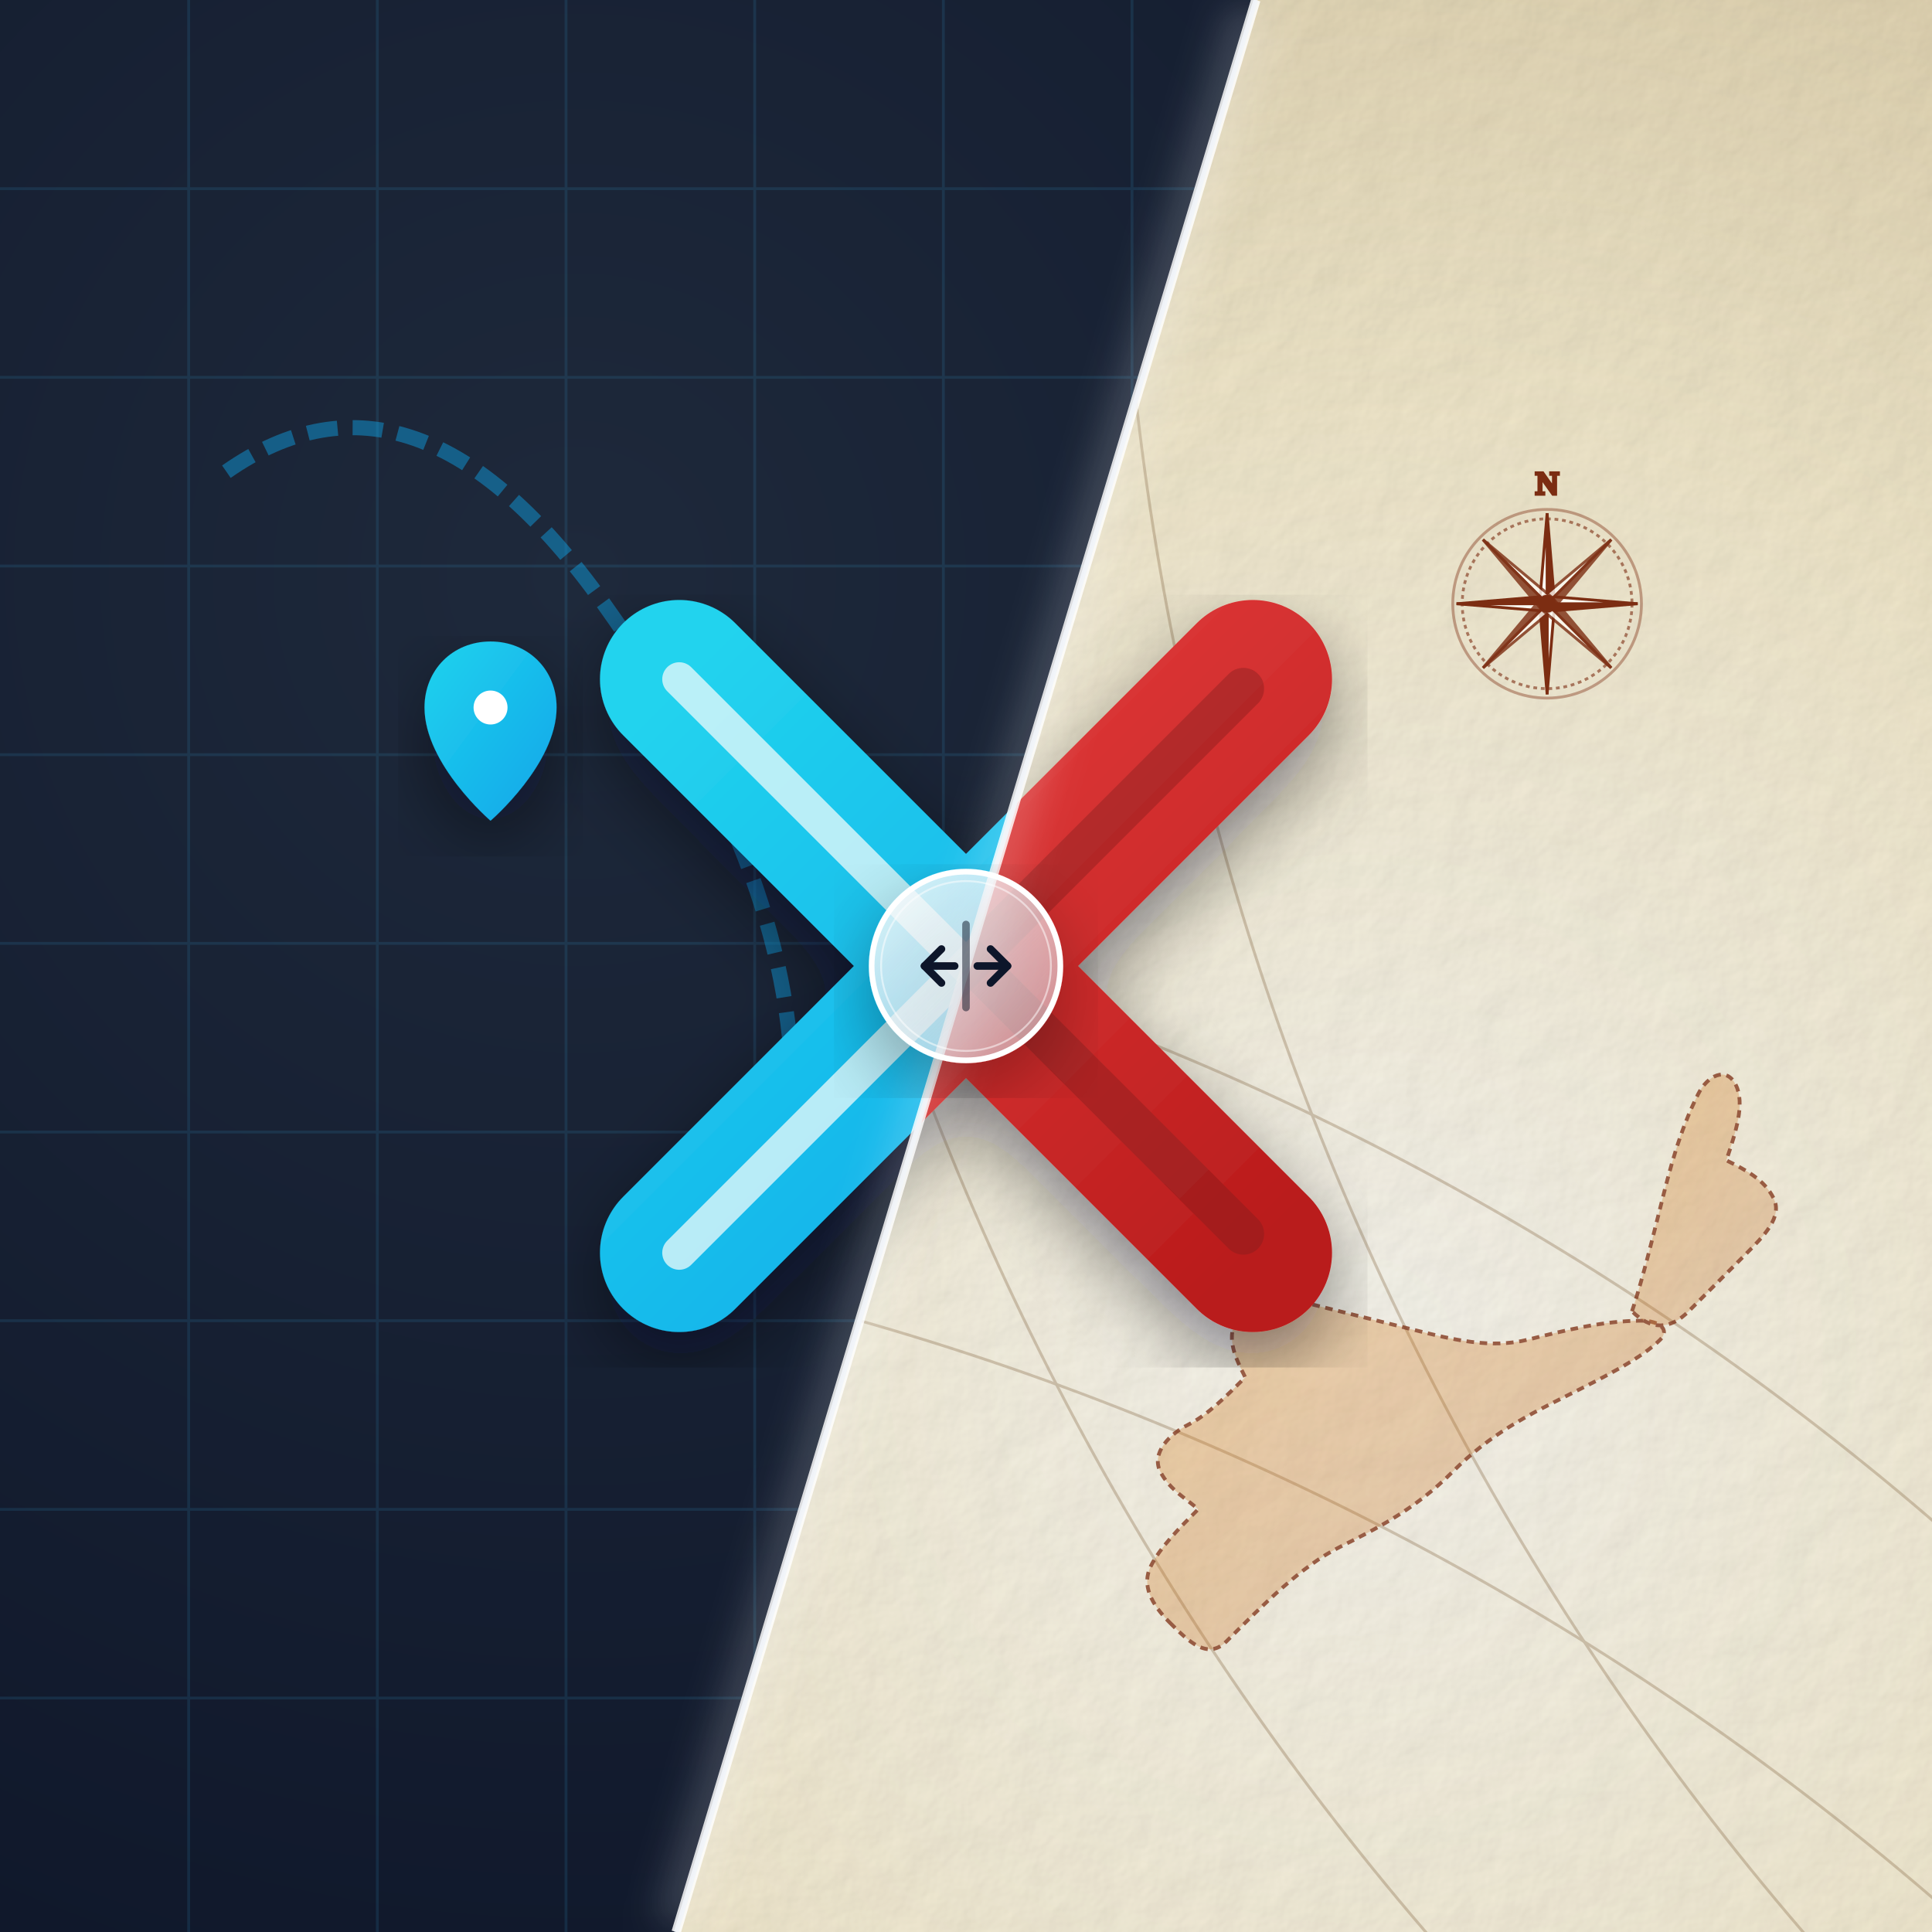
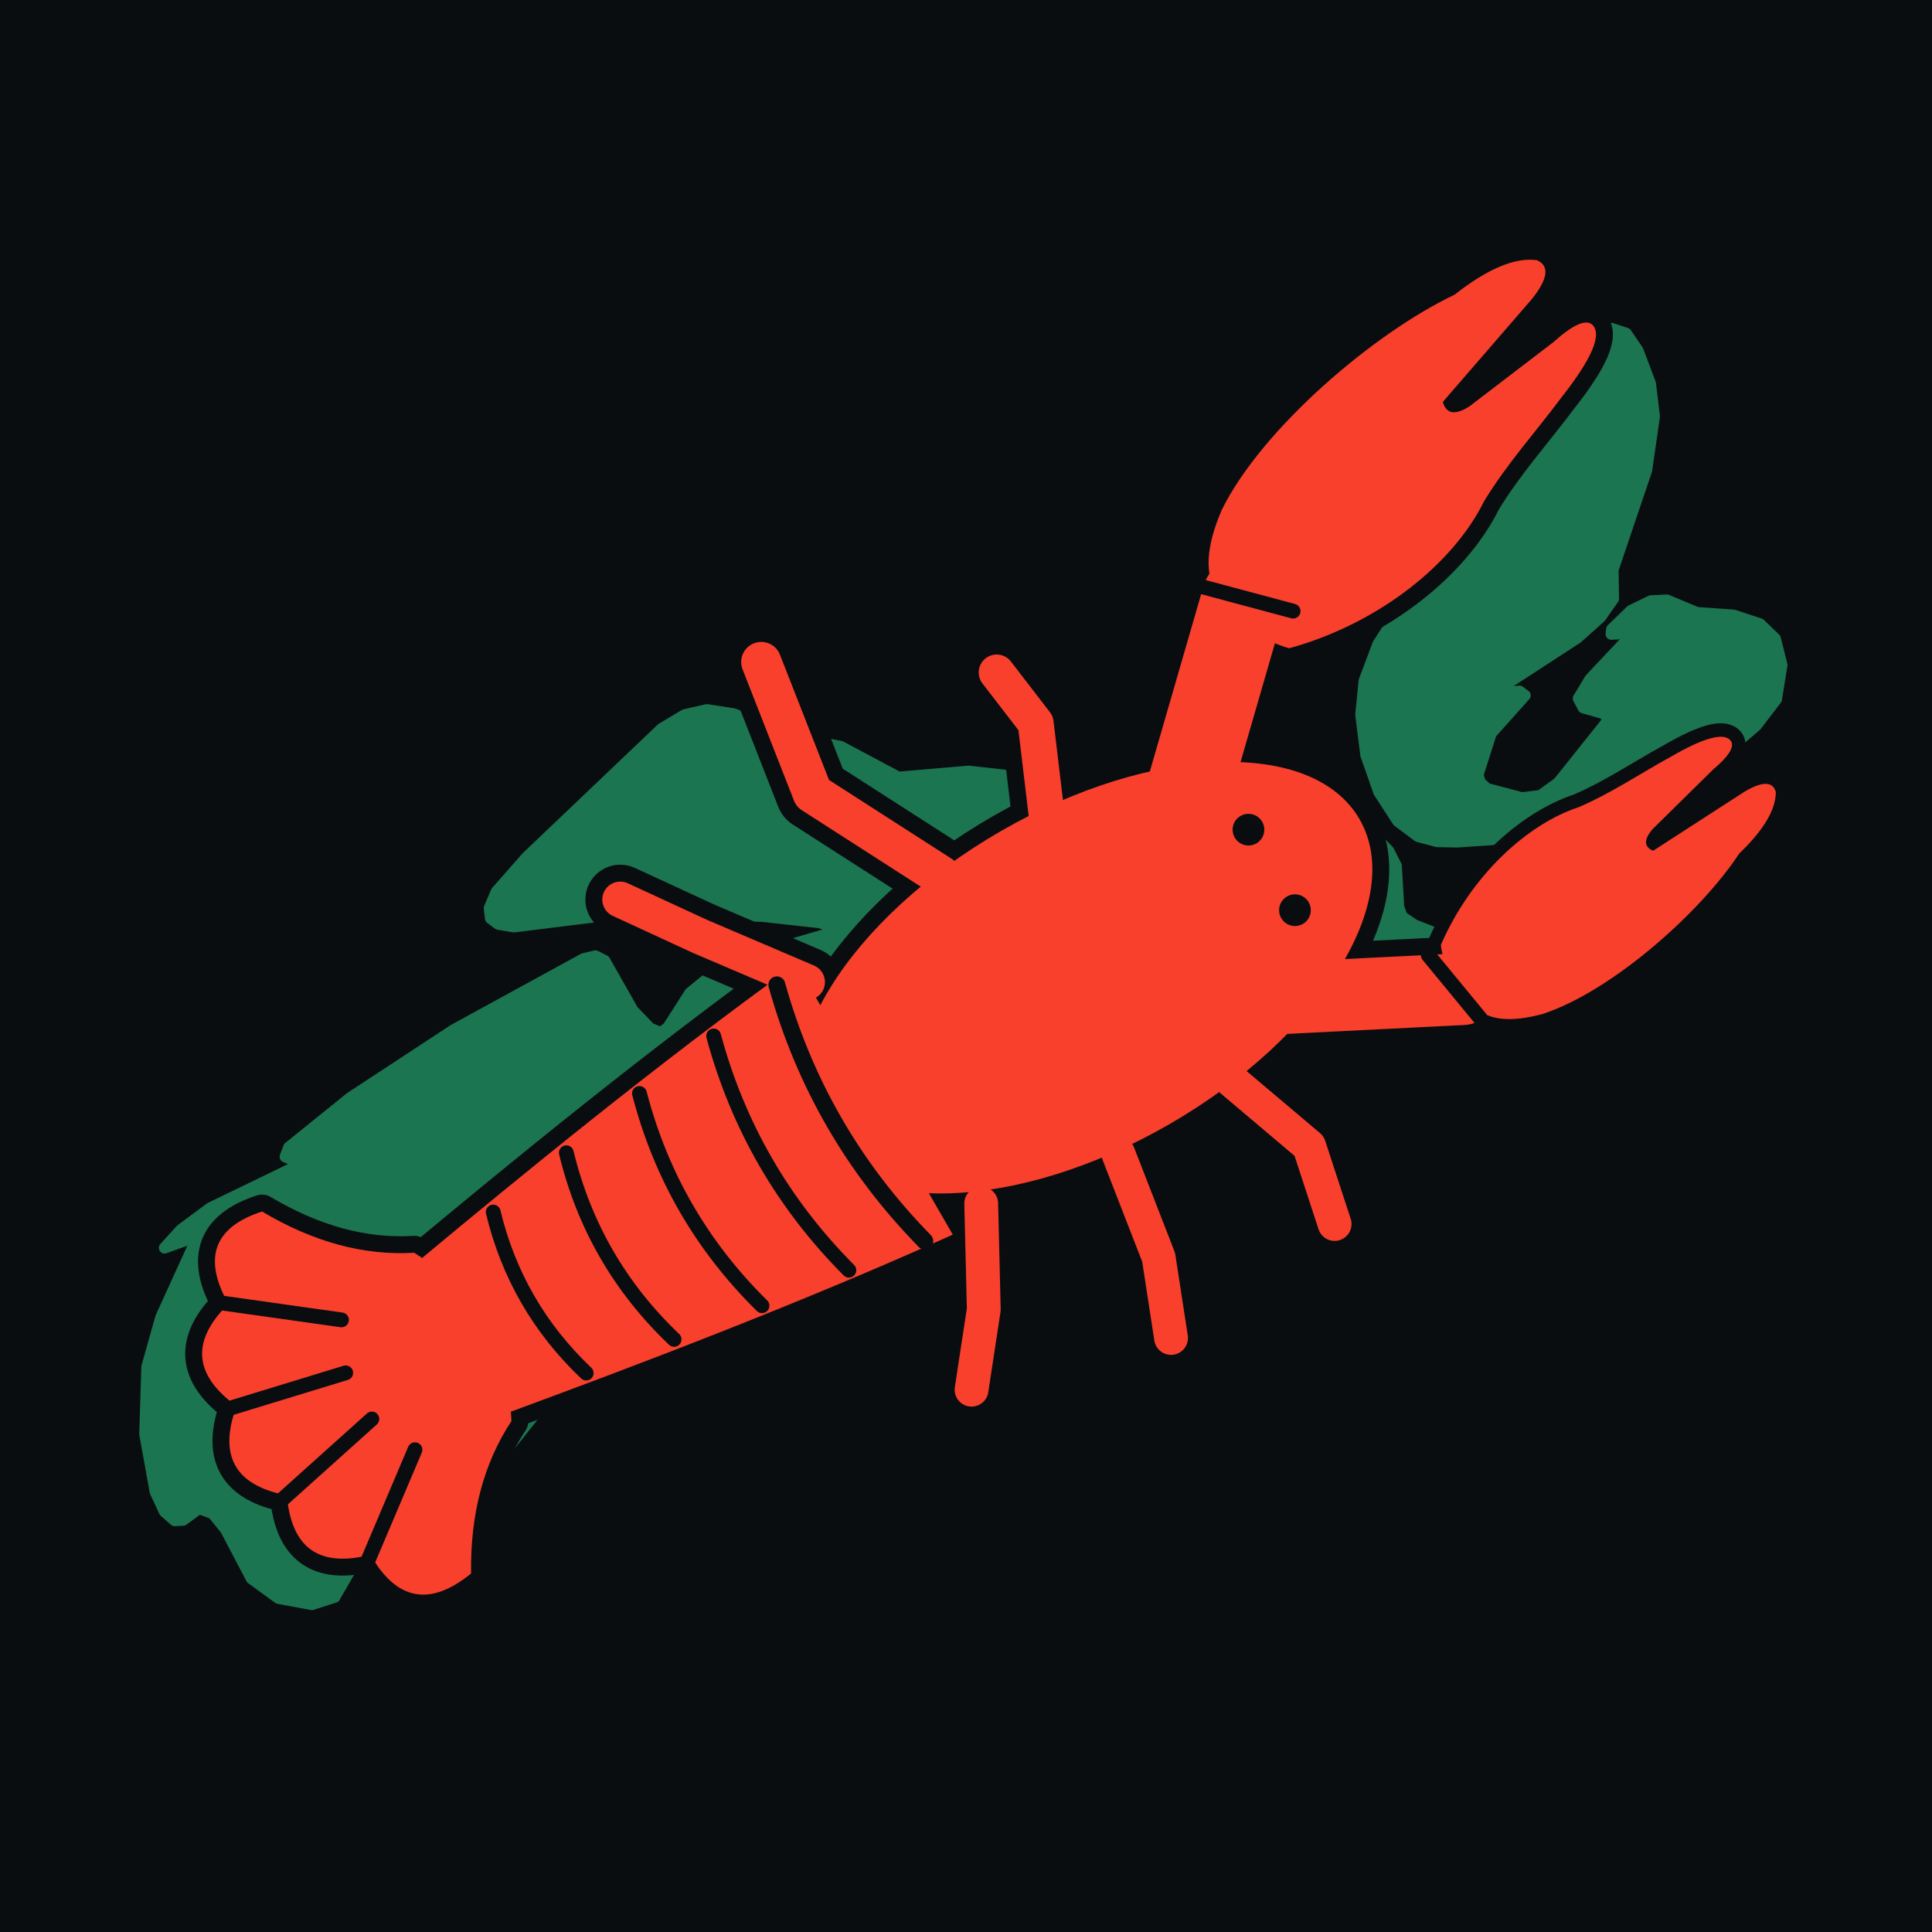
<svg xmlns="http://www.w3.org/2000/svg" viewBox="0 0 1024 1024" width="1024" height="1024">
  <defs>
-     <filter id="drop-shadow" x="-20%" y="-20%" width="140%" height="140%">
-       <feDropShadow dx="0" dy="16" stdDeviation="20" flood-color="#020617" flood-opacity="0.45" />
-     </filter>
-     <filter id="glow" x="-20%" y="-20%" width="140%" height="140%">
-       <feGaussianBlur stdDeviation="12" result="blur" />
-       <feMerge>
-         <feMergeNode in="blur" />
-         <feMergeNode in="SourceGraphic" />
-       </feMerge>
-     </filter>
-     <filter id="paper-texture" x="0%" y="0%" width="100%" height="100%">
-       <feTurbulence type="fractalNoise" baseFrequency="0.04" numOctaves="4" result="noise" />
-       <feDiffuseLighting in="noise" lighting-color="#fff" surfaceScale="1.5" result="light">
-         <feDistantLight azimuth="45" elevation="60" />
-       </feDiffuseLighting>
-       <feBlend mode="multiply" in="SourceGraphic" in2="light" result="blend" />
-     </filter>
-     <radialGradient id="modernBg" cx="30%" cy="30%" r="80%">
-       <stop offset="0%" stop-color="#1E293B" />
-       <stop offset="100%" stop-color="#0F172A" />
-     </radialGradient>
-     <radialGradient id="historicalBg" cx="70%" cy="70%" r="80%">
-       <stop offset="0%" stop-color="#FCFAF2" />
-       <stop offset="60%" stop-color="#F5ECCF" />
-       <stop offset="100%" stop-color="#E2D4B1" />
-     </radialGradient>
-     <linearGradient id="xModern" x1="0%" y1="0%" x2="100%" y2="100%">
-       <stop offset="0%" stop-color="#22D3EE" />
-       <stop offset="100%" stop-color="#0EA5E9" />
-     </linearGradient>
-     <linearGradient id="xHistorical" x1="0%" y1="0%" x2="100%" y2="100%">
-       <stop offset="0%" stop-color="#EF4444" />
-       <stop offset="100%" stop-color="#B91C1C" />
-     </linearGradient>
-     <linearGradient id="nsGold" x1="0%" y1="0%" x2="100%" y2="100%">
-       <stop offset="0%" stop-color="#D97706" stop-opacity="0.4" />
-       <stop offset="100%" stop-color="#B45309" stop-opacity="0.3" />
-     </linearGradient>
-     <linearGradient id="glass" x1="0%" y1="0%" x2="100%" y2="100%">
-       <stop offset="0%" stop-color="#FFFFFF" stop-opacity="0.85" />
-       <stop offset="100%" stop-color="#E2E8F0" stop-opacity="0.45" />
-     </linearGradient>
-     <clipPath id="historical-clip">
-       <polygon points="665.6,0 1024,0 1024,1024 358.4,1024" />
-     </clipPath>
+     <path id="claw" d="M 0,-32 C 40,-52 85,-54 115,-42 C 135,-36 155,-34 175,-30       Q 210,-24 209,-14 Q 208,-8 190,-8 L 140,-4 Q 128,-2 132,6 L 196,14       Q 214,17 210,26 Q 200,38 170,40 C 130,52 60,54 20,38       Q -6,26 -8,10 Q -14,-2 -8,-14 Q -4,-26 0,-32 Z" />
  </defs>
-   <rect width="1024" height="1024" fill="url(#modernBg)" />
-   <g stroke="#38BDF8" stroke-width="1.5" opacity="0.12">
-     <line x1="0" y1="100" x2="1024" y2="100" />
-     <line x1="0" y1="200" x2="1024" y2="200" />
-     <line x1="0" y1="300" x2="1024" y2="300" />
-     <line x1="0" y1="400" x2="1024" y2="400" />
-     <line x1="0" y1="500" x2="1024" y2="500" />
-     <line x1="0" y1="600" x2="1024" y2="600" />
-     <line x1="0" y1="700" x2="1024" y2="700" />
-     <line x1="0" y1="800" x2="1024" y2="800" />
-     <line x1="0" y1="900" x2="1024" y2="900" />
-     <line x1="100" y1="0" x2="100" y2="1024" />
-     <line x1="200" y1="0" x2="200" y2="1024" />
-     <line x1="300" y1="0" x2="300" y2="1024" />
-     <line x1="400" y1="0" x2="400" y2="1024" />
-     <line x1="500" y1="0" x2="500" y2="1024" />
-     <line x1="600" y1="0" x2="600" y2="1024" />
-     <line x1="700" y1="0" x2="700" y2="1024" />
-     <line x1="800" y1="0" x2="800" y2="1024" />
-     <line x1="900" y1="0" x2="900" y2="1024" />
-   </g>
-   <path d="M 120,250 Q 220,180 320,320 T 420,580" fill="none" stroke="#0ea5e9" stroke-width="8" stroke-dasharray="16,8" opacity="0.45" />
-   <g filter="url(#drop-shadow)">
-     <ellipse cx="260" cy="415" rx="14" ry="7" fill="#020617" opacity="0.4" />
-     <path d="M 260,340 C 240,340 225,355 225,375 C 225,405 260,435 260,435 C 260,435 295,405 295,375 C 295,355 280,340 260,340 Z" fill="url(#xModern)" />
-     <circle cx="260" cy="375" r="9" fill="#FFFFFF" />
-   </g>
-   <g filter="url(#drop-shadow)">
-     <line x1="360" y1="360" x2="664" y2="664" stroke="url(#xModern)" stroke-width="84" stroke-linecap="round" />
-     <line x1="664" y1="360" x2="360" y2="664" stroke="url(#xModern)" stroke-width="84" stroke-linecap="round" />
-     <line x1="360" y1="360" x2="664" y2="664" stroke="#E0F7FA" stroke-width="18" stroke-linecap="round" opacity="0.8" />
-     <line x1="664" y1="360" x2="360" y2="664" stroke="#E0F7FA" stroke-width="18" stroke-linecap="round" opacity="0.8" />
-   </g>
-   <g clip-path="url(#historical-clip)">
-     <rect width="1024" height="1024" fill="url(#historicalBg)" filter="url(#paper-texture)" />
-     <g stroke="#8A6E4B" stroke-width="1.5" fill="none" opacity="0.35">
-       <path d="M 400,-100 A 1500,1500 0 0,0 850,1124" />
-       <path d="M 600,-100 A 1500,1500 0 0,0 1050,1124" />
-       <path d="M -100,450 A 1500,1500 0 0,1 1124,900" />
-       <path d="M -100,650 A 1500,1500 0 0,1 1124,1100" />
+   <rect width="1024" height="1024" fill="#0A0D10" />
+   <path d="M 374.7,376.2 L 388.8,378.4 L 419.9,390.7 L 445.6,395.7 L 476.2,412.0 L 513.3,408.8 L 537.4,411.5 L 546.9,416.4 L 550.5,421.2 L 553.1,430.2 L 560.3,433.1 L 590.3,431.5 L 603.0,426.6 L 637.0,407.8 L 648.1,404.7 L 656.2,405.6 L 687.7,428.9 L 719.4,438.5 L 729.6,444.3 L 736.0,451.0 L 740.0,458.9 L 741.3,481.0 L 743.2,485.9 L 749.7,490.3 L 775.2,500.2 L 779.2,503.6 L 779.6,507.1 L 772.8,512.4 L 701.1,535.0 L 641.9,563.4 L 545.1,605.8 L 523.0,612.1 L 497.3,614.5 L 465.9,627.7 L 437.8,630.5 L 434.4,634.9 L 429.8,654.5 L 422.3,661.6 L 413.6,662.4 L 404.7,659.7 L 395.2,652.5 L 383.3,638.6 L 376.5,638.5 L 363.5,648.9 L 345.2,654.9 L 338.6,659.4 L 334.4,669.8 L 334.8,687.4 L 332.8,695.3 L 314.7,711.9 L 291.0,740.0 L 259.0,780.3 L 229.6,806.7 L 220.1,810.1 L 204.5,809.7 L 195.9,814.3 L 177.4,846.5 L 165.3,850.4 L 147.6,847.1 L 133.3,836.7 L 119.6,810.6 L 112.8,802.2 L 105.5,799.5 L 97.0,805.7 L 92.6,805.9 L 87.2,801.2 L 82.3,790.6 L 76.8,760.1 L 77.9,724.5 L 85.3,698.2 L 103.4,658.5 L 100.4,656.7 L 87.2,661.4 L 95.9,651.8 L 111.4,640.3 L 156.4,618.5 L 157.7,615.9 L 151.2,613.1 L 153.1,608.1 L 185.7,581.8 L 240.4,545.9 L 309.3,508.2 L 315.6,506.7 L 320.5,509.2 L 335.4,535.5 L 344.5,545.0 L 350.3,547.4 L 354.1,544.5 L 365.7,526.3 L 379.5,515.0 L 397.7,506.9 L 441.1,494.3 L 441.2,491.4 L 434.6,489.0 L 404.0,485.6 L 329.8,484.1 L 272.3,491.2 L 264.1,489.8 L 260.0,486.7 L 259.4,481.3 L 263.1,472.6 L 279.2,454.3 L 350.7,386.2 L 362.9,378.9 Z M 854.0,174.1 L 861.9,176.7 L 868.1,185.8 L 874.7,203.3 L 876.8,220.7 L 872.7,249.2 L 854.9,301.9 L 855.1,317.4 L 848.3,327.1 L 836.0,338.1 L 791.0,367.4 L 805.4,366.4 L 808.3,368.6 L 790.3,388.7 L 783.3,410.7 L 784.5,414.7 L 788.1,418.0 L 806.6,422.9 L 816.5,421.7 L 826.0,414.8 L 851.7,382.6 L 851.5,378.6 L 839.2,375.1 L 836.6,370.2 L 842.8,359.9 L 866.8,334.4 L 865.9,332.8 L 857.7,335.9 L 854.0,336.1 L 854.3,333.5 L 864.5,323.6 L 875.0,318.5 L 883.5,318.1 L 899.3,324.7 L 918.9,326.1 L 932.8,330.7 L 940.9,338.5 L 944.4,352.5 L 941.5,370.6 L 930.8,384.6 L 888.2,421.0 L 873.2,430.1 L 856.4,436.9 L 832.2,442.1 L 772.4,446.2 L 761.7,446.0 L 751.6,443.3 L 740.9,435.3 L 730.9,419.9 L 724.0,400.2 L 721.3,378.8 L 723.1,360.8 L 730.4,341.4 L 766.8,284.9 L 797.5,228.1 L 812.2,207.5 L 830.0,187.8 L 843.8,177.0 Z" fill="#1B7550" stroke="#1B7550" stroke-width="6" stroke-linejoin="round" />
+   <g transform="translate(546 535) rotate(-30) scale(1.12)">
+     <g fill="#0A0D10" stroke="#0A0D10" stroke-width="16" stroke-linejoin="round">
+       <g fill="none" stroke="#0A0D10" stroke-linecap="round" stroke-linejoin="round">
+         <path d="M 52,-74 L 70,-116 L 66,-146" stroke-width="33" />
+         <path d="M -5,-76 L -38,-140 L -28,-206" stroke-width="35" />
+         <path d="M -85,-64 L -118,-108 L -142,-142" stroke-width="33" />
+         <path d="M 64,72 L 82,122 L 74,160" stroke-width="32" />
+         <path d="M 2,80 L -6,132 L -20,168" stroke-width="32" />
+         <path d="M -66,68 L -90,112 L -114,142" stroke-width="32" />
+         <path d="M 108,-44 L 185,-118" stroke-width="56" />
+         <path d="M 100,52 L 182,94" stroke-width="50" />
+       </g>
+       <use href="#claw" transform="translate(185,-118) rotate(-12) scale(1,-1)" />
+       <use href="#claw" transform="translate(188,96) rotate(-10) scale(0.8,0.8)" />
+       <g transform="translate(-310,0)">
+         <path d="M -52.6,98.9 Q -89.7,104.9 -89.4,67.4 Q -125.6,57.3 -109.6,23.3                  Q -138,-1.2 -109.1,-25.2 Q -124.5,-59.6 -88.3,-69 Q -87.8,-106.4 -52.6,-98.9                  Q -32,-62 0,-46 Q 24,0 0,46 Q -32,62 -52.6,98.9 Z" />
+       </g>
+       <path d="M -85,-74 C -165,-66 -250,-52 -308,-42 Q -324,0 -308,42 C -250,52 -165,66 -85,74 Z" />
+       <ellipse cx="30" cy="0" rx="150" ry="80" />
    </g>
-     <g stroke="#7C2D12" stroke-width="2" stroke-dasharray="4,3" fill="url(#nsGold)" opacity="0.75">
-       <path d="M 620,860 C 630,870 640,880 650,870 C 670,850 690,830 710,820 C 730,810 750,800 770,780 C 790,760 810,750 830,740 C 850,730 870,720 880,710 C 885,705 880,700 870,700 C 850,700 830,705 810,710 C 790,715 770,710 750,705 C 730,700 710,695 690,690 C 670,685 660,690 655,700 C 650,710 655,720 660,730 C 650,740 640,750 630,755 C 620,760 610,770 615,780 C 620,790 630,795 635,800 C 625,810 615,820 610,830 C 605,840 610,850 620,860 Z" />
-       <path d="M 865,695 C 870,680 875,660 880,640 C 885,620 890,600 900,580 C 905,570 915,565 920,575 C 925,585 920,600 915,615 C 925,620 935,625 940,635 C 945,645 935,655 925,665 C 915,675 905,685 895,695 C 885,705 875,705 865,695 Z" />
+     <g fill="#F8402C">
+       <g fill="none" stroke="#F8402C" stroke-linecap="round" stroke-linejoin="round">
+         <path d="M 52,-74 L 70,-116 L 66,-146" stroke-width="17" />
+         <path d="M -5,-76 L -38,-140 L -28,-206" stroke-width="19" />
+         <path d="M -85,-64 L -118,-108 L -142,-142" stroke-width="17" />
+         <path d="M 64,72 L 82,122 L 74,160" stroke-width="16" />
+         <path d="M 2,80 L -6,132 L -20,168" stroke-width="16" />
+         <path d="M -66,68 L -90,112 L -114,142" stroke-width="16" />
+         <path d="M 108,-44 L 185,-118" stroke-width="40" />
+         <path d="M 100,52 L 182,94" stroke-width="34" />
+       </g>
+       <use href="#claw" transform="translate(185,-118) rotate(-12) scale(1,-1)" />
+       <use href="#claw" transform="translate(188,96) rotate(-10) scale(0.8,0.8)" />
+       <g transform="translate(-310,0)">
+         <path d="M -52.6,98.9 Q -89.7,104.9 -89.4,67.4 Q -125.6,57.3 -109.6,23.3                  Q -138,-1.2 -109.1,-25.2 Q -124.5,-59.6 -88.3,-69 Q -87.8,-106.4 -52.6,-98.9                  Q -32,-62 0,-46 Q 24,0 0,46 Q -32,62 -52.6,98.9 Z" />
+       </g>
+       <path d="M -85,-74 C -165,-66 -250,-52 -308,-42 Q -324,0 -308,42 C -250,52 -165,66 -85,74 Z" />
+       <ellipse cx="30" cy="0" rx="150" ry="80" />
    </g>
-     <g transform="translate(820, 320)" stroke="#7C2D12" stroke-width="1.5">
-       <circle r="45" fill="none" stroke-dasharray="2,2" opacity="0.6" />
-       <circle r="50" fill="none" opacity="0.4" />
-       <polygon points="0,-48 4,0 0,0" fill="#7C2D12" />
-       <polygon points="0,-48 -4,0 0,0" fill="#FCFAF2" />
-       <polygon points="0,48 4,0 0,0" fill="#FCFAF2" />
-       <polygon points="0,48 -4,0 0,0" fill="#7C2D12" />
-       <polygon points="48,0 0,4 0,0" fill="#7C2D12" />
-       <polygon points="48,0 0,-4 0,0" fill="#FCFAF2" />
-       <polygon points="-48,0 0,4 0,0" fill="#FCFAF2" />
-       <polygon points="-48,0 0,-4 0,0" fill="#7C2D12" />
-       <polygon points="34,-34 3,3 0,0" fill="#7C2D12" opacity="0.8" />
-       <polygon points="34,-34 -3,-3 0,0" fill="#FCFAF2" opacity="0.8" />
-       <polygon points="-34,34 3,3 0,0" fill="#FCFAF2" opacity="0.8" />
-       <polygon points="-34,34 -3,-3 0,0" fill="#7C2D12" opacity="0.8" />
-       <polygon points="34,34 3,-3 0,0" fill="#7C2D12" opacity="0.8" />
-       <polygon points="34,34 -3,3 0,0" fill="#FCFAF2" opacity="0.8" />
-       <polygon points="-34,-34 3,-3 0,0" fill="#FCFAF2" opacity="0.8" />
-       <polygon points="-34,-34 -3,3 0,0" fill="#7C2D12" opacity="0.8" />
-       <circle r="4" fill="#7C2D12" />
-       <text x="0" y="-58" font-family="Georgia, serif" font-size="16" font-weight="bold" fill="#7C2D12" text-anchor="middle">N</text>
+     <g fill="none" stroke="#0A0D10" stroke-linecap="round">
+       <path d="M -98,-70 Q -116,0 -98,70" stroke-width="8" />
+       <path d="M -136,-64 Q -153,0 -136,64" stroke-width="7" />
+       <path d="M -180,-58 Q -196,0 -180,58" stroke-width="7" />
+       <path d="M -224,-51 Q -239,0 -224,51" stroke-width="7" />
+       <path d="M -268,-44 Q -281,0 -268,44" stroke-width="7" />
+       <path d="M 168,-135 L 202,-101" stroke-width="7" />
+       <path d="M 176,72 L 184,120" stroke-width="7" />
+       <g transform="translate(-310,0)">
+         <path d="M -94.2,71.0 L -46.3,34.9" stroke-width="7" />
+         <path d="M -115.4,24.5 L -56.7,12.1" stroke-width="7" />
+         <path d="M -115.0,-26.5 L -56.5,-13.0" stroke-width="7" />
+         <path d="M -93.0,-72.7 L -45.7,-35.7" stroke-width="7" />
+       </g>
    </g>
-     <g filter="url(#drop-shadow)">
-       <line x1="360" y1="360" x2="664" y2="664" stroke="url(#xHistorical)" stroke-width="84" stroke-linecap="round" />
-       <line x1="664" y1="360" x2="360" y2="664" stroke="url(#xHistorical)" stroke-width="84" stroke-linecap="round" />
-       <line x1="365" y1="360" x2="659" y2="654" stroke="#7F1D1D" stroke-width="22" stroke-linecap="round" opacity="0.4" />
-       <line x1="659" y1="365" x2="365" y2="659" stroke="#7F1D1D" stroke-width="22" stroke-linecap="round" opacity="0.4" />
-     </g>
-   </g>
-   <line x1="665.6" y1="0" x2="358.4" y2="1024" stroke="#FFFFFF" stroke-width="5" filter="url(#glow)" opacity="0.85" />
-   <line x1="665.6" y1="0" x2="358.4" y2="1024" stroke="#F1F5F9" stroke-width="2.5" opacity="0.95" />
-   <g transform="translate(512, 512)" filter="url(#drop-shadow)">
-     <circle cx="0" cy="0" r="50" fill="url(#glass)" stroke="#FFFFFF" stroke-width="3" />
-     <circle cx="0" cy="0" r="45" fill="none" stroke="#FFFFFF" stroke-width="1" opacity="0.5" />
-     <g stroke="#0F172A" stroke-width="4" stroke-linecap="round" stroke-linejoin="round" fill="none">
-       <line x1="0" y1="-22" x2="0" y2="22" opacity="0.5" />
-       <path d="M -13,-9 L -22,0 L -13,9" />
-       <line x1="-22" y1="0" x2="-6" y2="0" />
-       <path d="M 13,-9 L 22,0 L 13,9" />
-       <line x1="22" y1="0" x2="6" y2="0" />
-     </g>
+     <circle cx="132" cy="-22" r="7.5" fill="#0A0D10" />
+     <circle cx="132" cy="22" r="7.5" fill="#0A0D10" />
  </g>
</svg>
